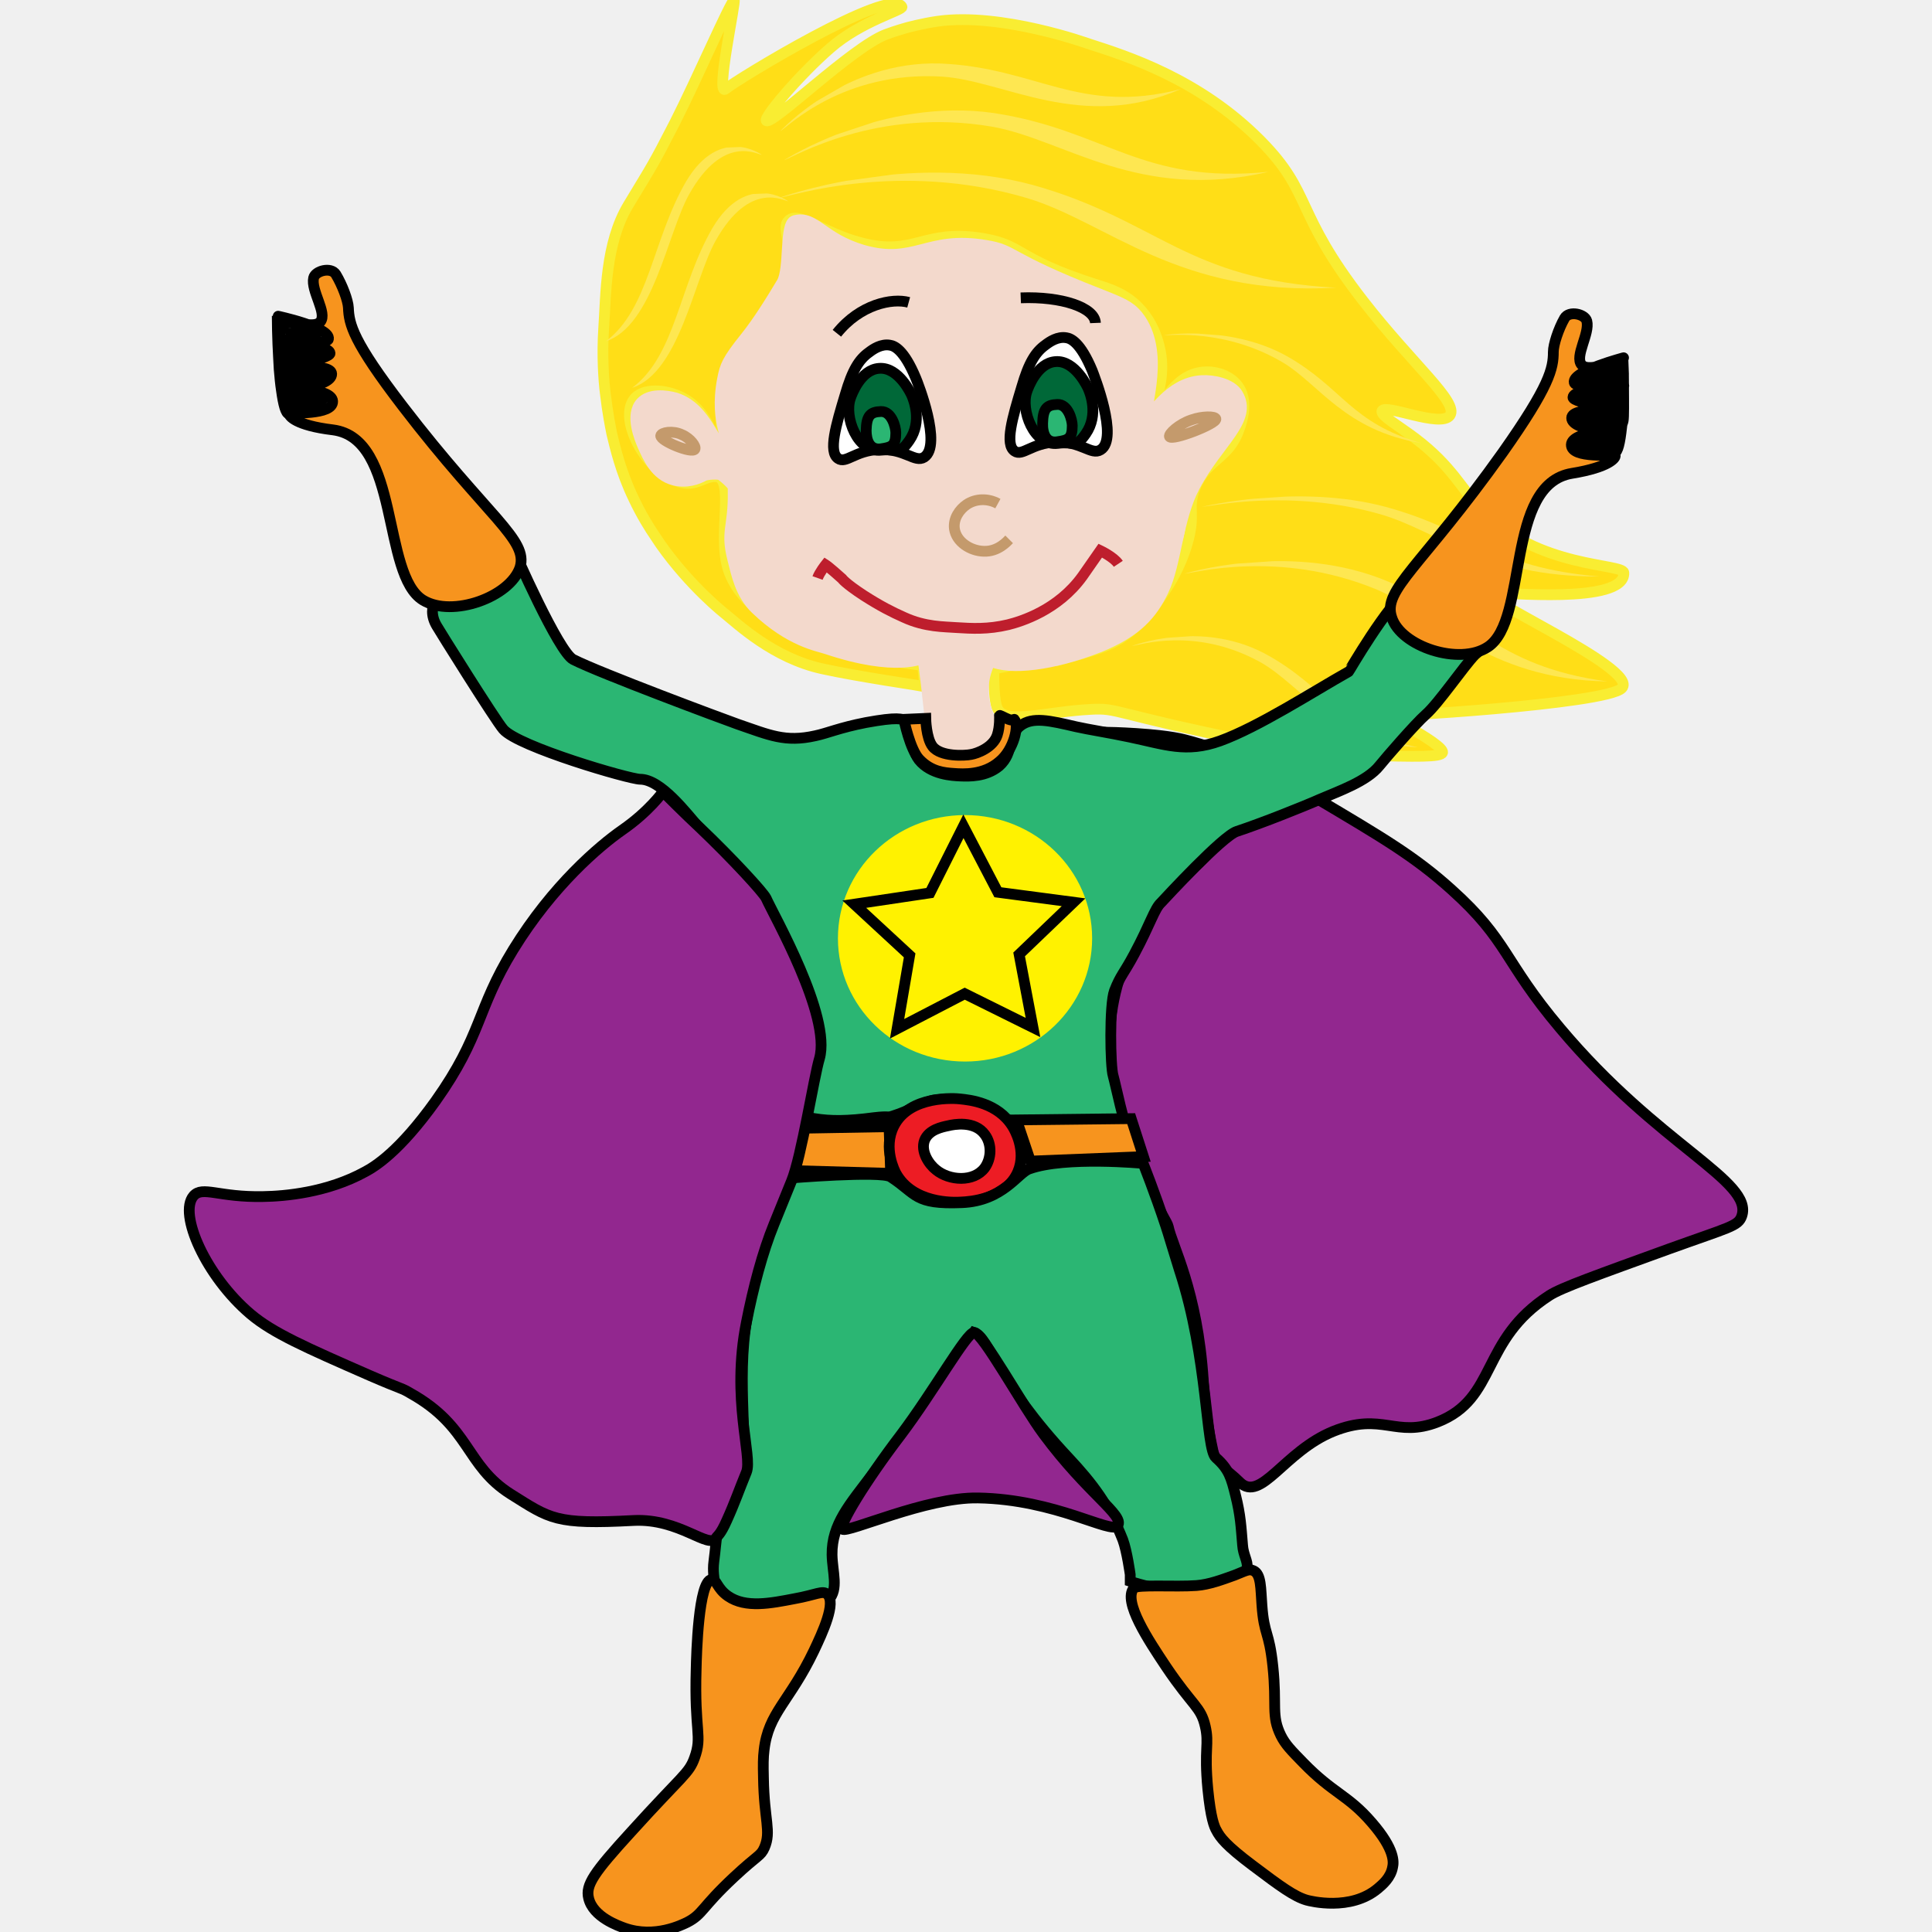
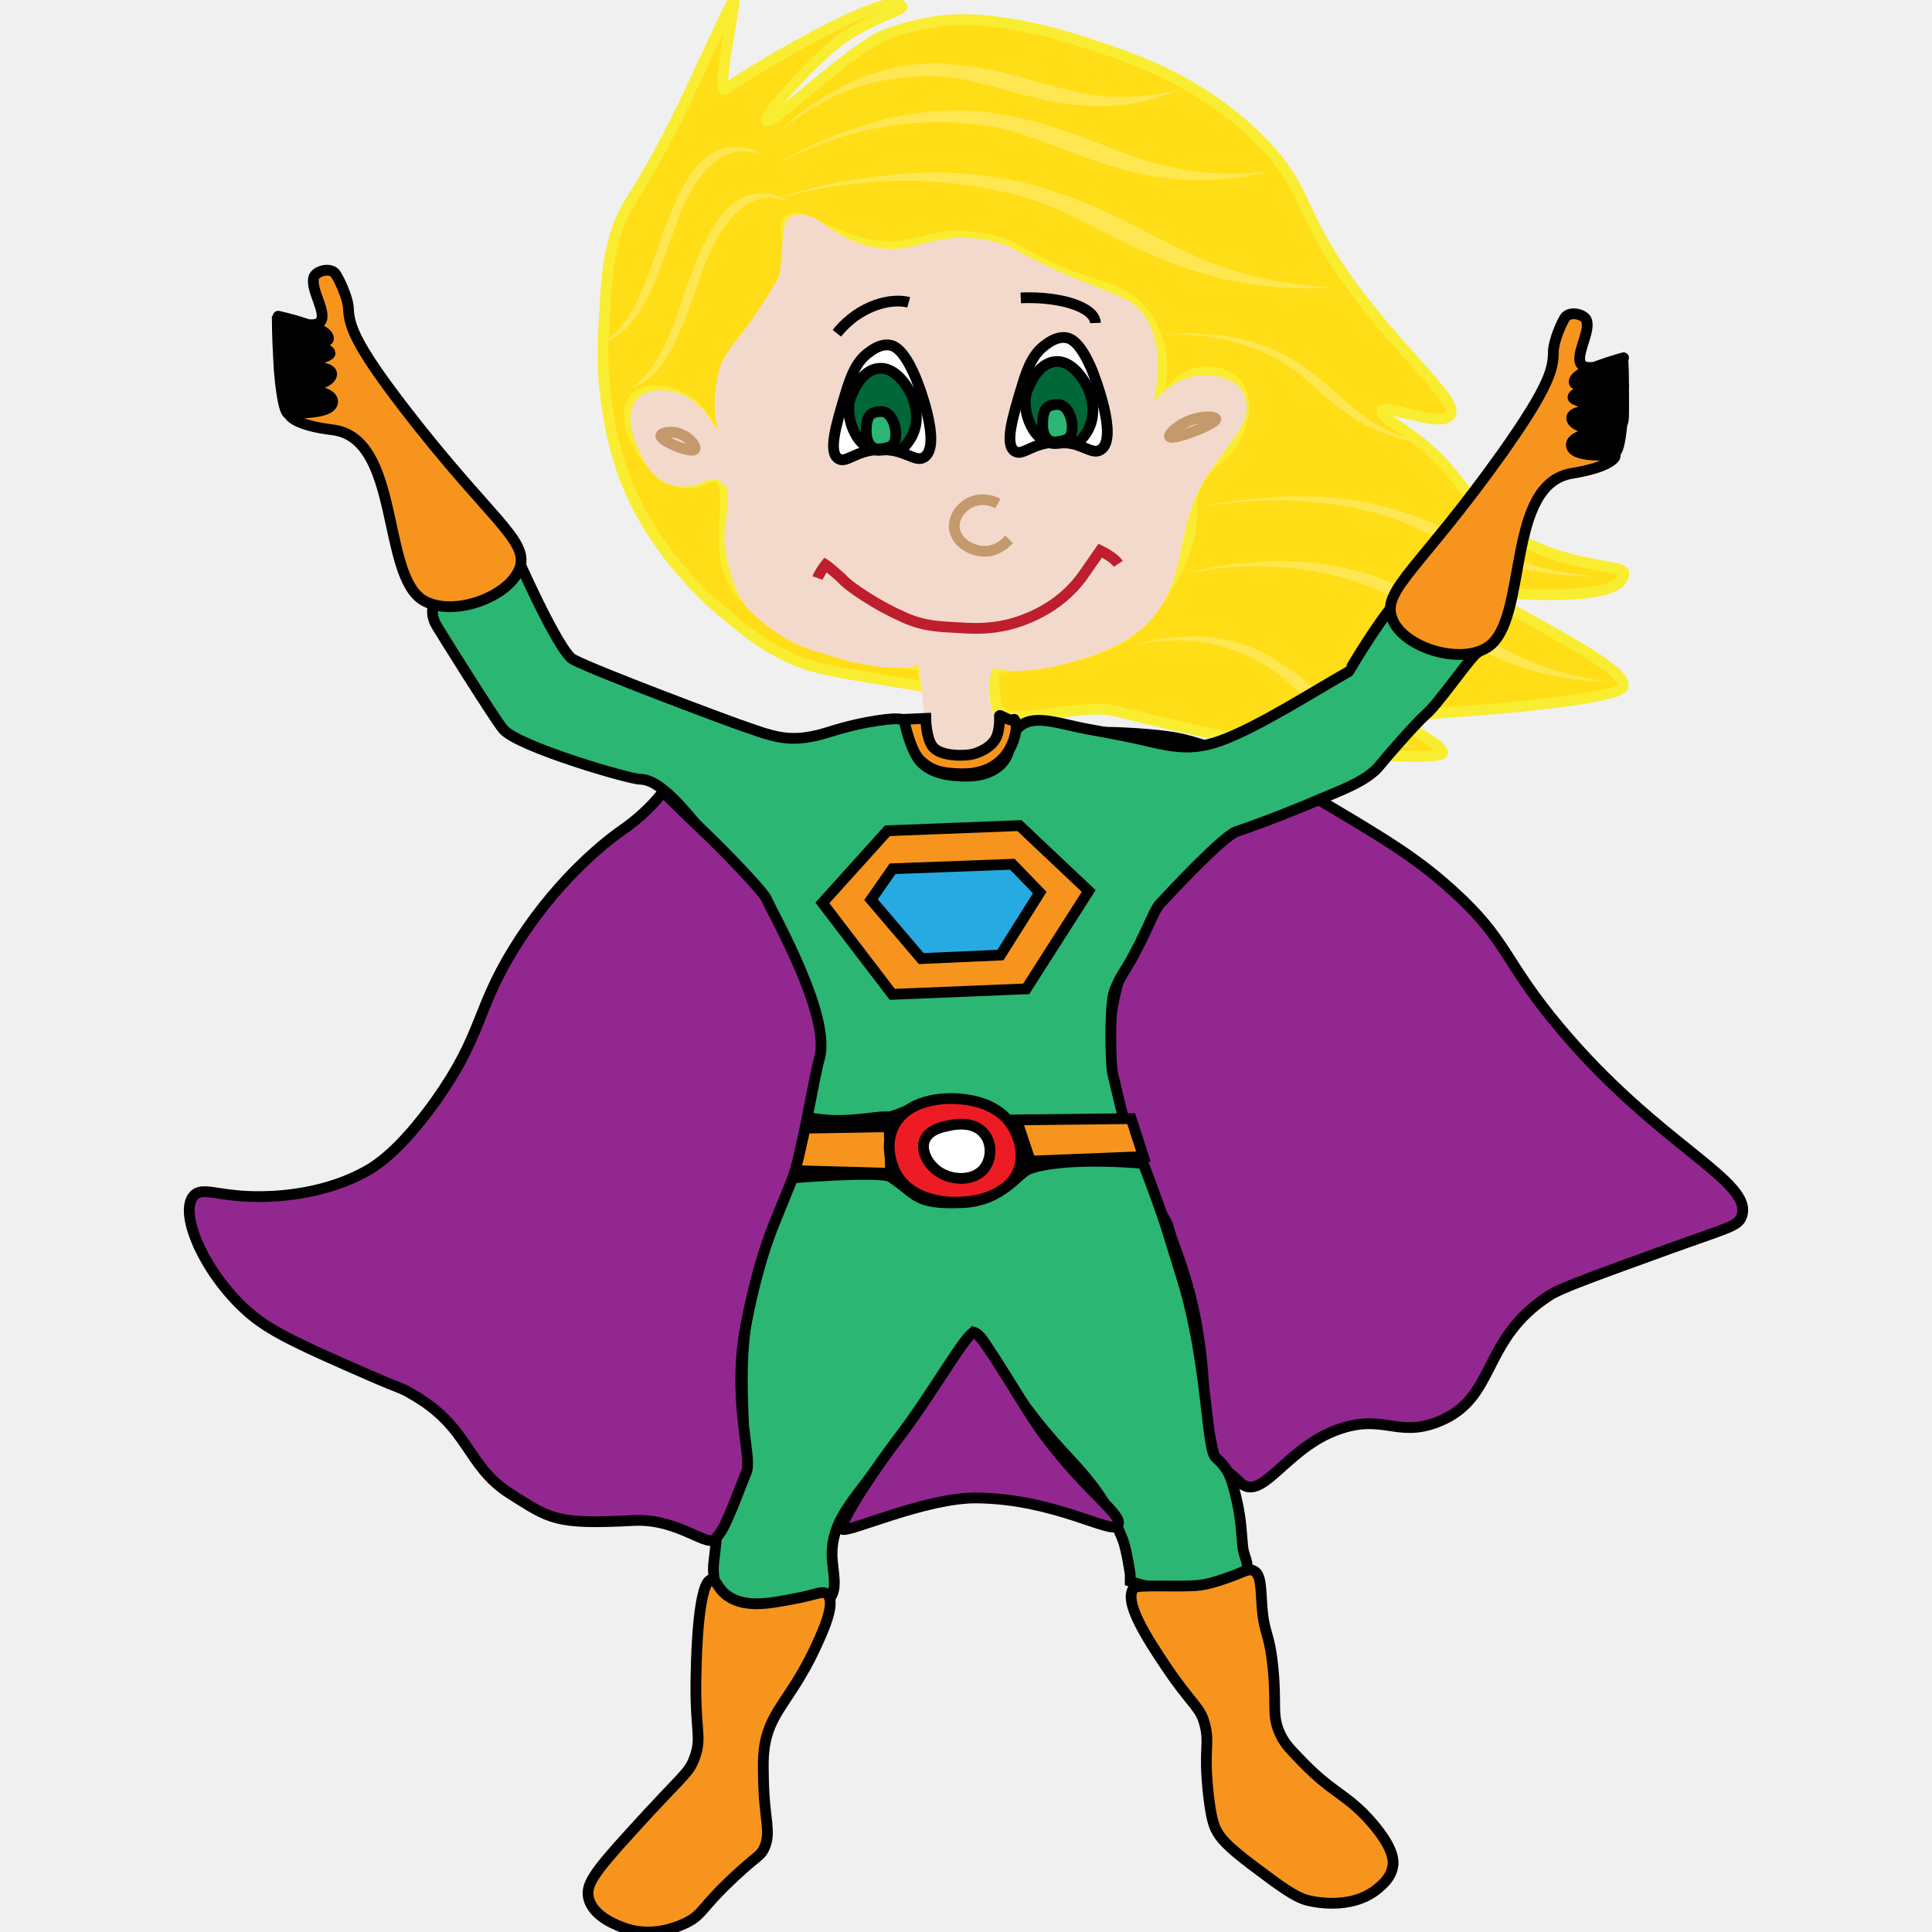
<svg xmlns="http://www.w3.org/2000/svg" xmlns:xlink="http://www.w3.org/1999/xlink" version="1.1" id="Layer_1" x="0px" y="0px" viewBox="0 0 600 600" enable-background="new 0 0 600 600" xml:space="preserve">
  <symbol id="Blond_Hair_4" viewBox="-11.3 -7.7 22.6 15.3">
    <g>
      <path fill="#FEE751" d="M-11.3,6.9c0,0,5.6,2.6,10.6-1.9c5-4.6,5.8-10.2,12-12.7C4.7-6.6,2.2,0.8-1,3.9    C-6.1,8.8-10.8,6.9-11.3,6.9z" />
    </g>
  </symbol>
  <g>
    <path fill="#92278F" stroke="#000000" stroke-width="3.343" stroke-miterlimit="10" d="M385,460.3c6.6,6.5,13.8-9.6,29.1-15.8   c15.3-6.1,19.3,2.2,32.4-2.9c18.6-7.3,13.1-25.4,34.7-39.3c3.7-2.4,15-6.4,37.3-14.5c18.6-6.7,21.3-7,22.4-10.1   c3.8-10.9-25.8-21.9-56.4-58.4c-17.7-21-16-27.1-33.7-43c-11.4-10.3-21.5-16.2-41.7-28.2c-16.1-9.5-27.7-14.9-41.3-18.4   c-7.9-2-23.9-2.3-23.9-2.3s7.6,6.7,23.4,17.5c22.9,15.6,6.6,18.6-6.8,35.2c-36.8,45.9,1.5,96.6,2.3,100.8c1.2,6,9.1,19.8,10.9,47.9   c0.4,6.7,1.2,13.7,3,21.8C377.7,455.1,381.1,456.4,385,460.3z" />
    <path fill="#FFDE17" stroke="#F9ED32" stroke-width="3.343" stroke-miterlimit="10" d="M504.3,177.9c-0.1-3-26.7-1.3-44-19.3   c-6.5-6.8-9.2-13.7-20.8-22.5c-5.3-4-10.9-7.1-10.3-8.5c1-2.3,18.3,5.4,21.1,1.4c2.8-4.1-11.7-15.9-26.9-35.5   c-21.7-27.9-15.6-33.3-31.9-49.8c-19-19.2-41.6-26.3-53.4-30.1c0,0-27.1-9.8-46.9-7c-4.9,0.7-9.6,2-9.6,2s-3.3,0.9-6.5,2.1   c-10.5,4-35.2,28.2-37.1,26.8c-1.1-0.8,10.2-14.2,19.9-22.6c9.6-8.4,22.8-11.8,22.2-12.8c-3.5-6.5-51.6,22.8-54.7,25.5   c-3.4,3,3.4-28.1,2.6-27.6c-1.3,0.8-11.3,24-18.5,38.2c-6.9,13.4-6.5,12.4-14.4,25.5c-7.2,12-6.9,28-7.6,38   c-0.6,8.8,0,16.7,0.5,20.6c0.7,6,1.6,10.4,2,12.4c1,4.1,2.7,11.7,6.8,20.2c2.4,5.1,5.1,9.4,6.7,11.7c0,0,0.8,1.2,1.6,2.4   c9.3,13.2,19.9,21.5,19.9,21.5c4.1,3.3,15.2,13.9,30.4,17.2c10.3,2.3,31.3,5.4,31.8,5.5c0,0-1.2-12-0.7-6.6c0,0.1-52.5-5-60.4-29.9   c-3.4-10.8,2.5-29.1-4.2-28.7c-4,0.2-6.1,3.7-12.3,1.2c-10-4.1-17.8-19.9-12.3-25.7c3.3-3.3,10.7-2.4,15.5,0.5   c7.5,4.4,8.6,13.3,10.5,12.9c2.5-0.5-2.6-14.6,4.4-26.8c2.8-4.8,4.9-4.9,10.5-13.7c3.4-5.4,5.2-8.2,6.2-12.4   c1.9-8.8-1.9-13.3,0.5-15.5c3.1-3,10.7,3.8,22.5,6.9c16.7,4.4,19.3-4.4,37.6-1.4c13,2.1,10.2,6.3,34.9,14.2   c4.4,1.4,9.3,2.8,13.6,7.2c6.8,6.9,7.3,16.4,7.3,17.5c0.4,8.7-3.8,15.1-2.7,15.6c1.3,0.7,5.2-10.8,13.9-12.7c4.2-1,9.6,0.3,12.4,4   c3.4,4.5,1.4,10.9,0.5,13.3c-3.2,9.6-9.9,9.1-13.7,18.3c-2.7,6.7,0.4,7.9-2.6,17.8c-2.1,7-5.3,12-7.1,14.7   c-2.7,4.1-6.3,9.5-12.7,13.8c-4.7,3.3-10.1,4.6-20.7,7.5c0,0-4.9-0.6-19.6,2.6c0.4-3.7-0.4,9.3,1.4,12.5c2.6,4.8,15.2,0.7,28.8,0   c8.8-0.5,6.2,1.2,50.4,10.2c0,0,17.9,3.7,34.9,4.1h0.1c15.6,0.4,23.5,0.6,23.9-0.9c0.7-2.5-22.1-14.6-20.5-11.4   c0.4,0.7,71.5-3.6,76.2-8.6c5.7-6.1-47.9-29.3-40-29.5C466.2,183.8,504.7,187.9,504.3,177.9z" />
    <use xlink:href="#Blond_Hair_4" width="22.6" height="15.3" x="-11.3" y="-7.7" transform="matrix(5.6832 -0.3853 -0.1959 -2.8881 433.4681 193.7445)" overflow="visible" />
    <use xlink:href="#Blond_Hair_4" width="22.6" height="15.3" x="-11.3" y="-7.7" transform="matrix(3.8168 -0.2588 -0.1732 -2.5551 395.8615 215.3232)" overflow="visible" enable-background="new    " />
    <path fill="#2BB673" stroke="#000000" stroke-width="3.343" stroke-miterlimit="10" d="M316.9,225.4c3.8-2.9,9.1-1.6,17.3,0.3   c4,0.9,10,1.8,16.6,3.2c11,2.3,17.5,5,28.1,1.2c11.9-4.3,28.9-15.3,39.9-21.5c0.2-0.1,11.7-20.4,19.4-26.5   c3.2-2.5,5.2,7.3,9.3,10.2c3.2,2.3,13.1,6.3,14.5,7.9c0,0-1.6,1-4,3.2c-3.4,3.5-11.3,15.1-15.2,18.5c-3.3,2.9-12.3,13.3-14.4,15.9   c-3.9,4.9-12.7,7.9-18.7,10.5c-4.7,2.1-18,7.4-25.6,9.9c-4.4,1.4-22.1,20.6-23.5,22.1c-2.1,1.9-3.3,6.6-8.4,16.1   c-3.2,6-4.2,6.4-6.1,11.3c-1.6,4.3-1.3,23.6-0.4,26.4c0,0,0.3,1,2.2,9.2l1.4,5.5c-0.9,2-7.3-0.5-17.3-0.3   c-10.1,0.2-11.4,2.1-16.2,0.9c-5.5-1.4-5.8-3.8-12.2-6.3c-5.3-2-12.2-1.8-13.9-1.4c-5.4,1.4-6.2,2.9-12.5,4.9   c-1.8,0.6-0.8-0.1-5.8,0.5c-8.3,1.1-13.4,1.1-18.4,0.3c-4.5-0.7-5.1-1.4-5.4-1.7c-2.3-3,0.6-7.6,3-17.2c0.8-3,2.9-10.1,0.8-18.9   c-0.9-3.4-3.5-6.7-7.8-14.9c-5.1-9.8-4.4-10.1-6.1-15.2c-0.8-2.7-1.1-2.6-9-10.8c-7.8-8-7.2-6.9-11.5-11.8   c-3.7-4.2-11.7-14.9-18.2-14.9c-3.3,0-37.9-10.1-42.5-15.5c-2.5-2.9-20-30.9-20.6-32c-4-6.6,1.7-11.3,3.3-12.4   c5.8-4.6,7.1-3.9,11.3-8.1c4.6-4.7,6.5-10.7,8.5-5.1c1,2.6,14.7,33.6,19.2,35.9c8.2,4.2,46.6,18.5,51.1,20.1   c9.9,3.4,14.7,5.7,24.1,3.6c3.8-0.8,7.5-2.5,15.7-4.1c9.8-1.8,11.5-1.2,12.4-0.4c3.4,2.7,0.6,7.3,4.1,12c3.7,4.6,10.4,4.9,12.9,5   c2.6,0.1,7.9,0.3,12-3.1C315.1,233.6,312.7,228.6,316.9,225.4z" />
    <path fill="#F3D9CC" stroke="#F3D9CC" stroke-width="3.343" stroke-miterlimit="10" d="M289.5,229.9c0,0-1.5-16.1-2.9-25.5   c0,0-8.1,4.4-29.9-2.9c-2.6-0.9-11.4-2.2-22-12.4c-4.8-4.6-6-11-7.1-15.3c-2.3-8.9,0.2-9.8,0.1-20.9c0,0,2.2-0.7-3.7-5.3   c-0.8-0.6-4.4-0.3-5.3,0.1c-1.9,1.1-5.5,2.4-9.4,1.4c-5.8-1.5-8.1-7.2-9.6-10.5c-1.1-2.5-4.1-9.8-0.6-13.6   c2.6-2.8,7.6-2.3,10.8-1.4c9.9,3.2,12,15.5,15.1,14.9c2.6-0.6-3.4-6.4-0.6-20.8c0.8-4.1,1.4-5.8,7-12.8c4.1-5.1,8.1-11.6,11.4-17.1   c2.6-4.3,0.7-18.4,4-19.3c6.4-1.6,8.4,5.4,21.2,9.2c16.2,4.6,19.8-4.6,38.1-1.5c9.4,1.5,5.9,3.6,35.1,15c7.1,2.8,9.6,3.8,12.1,6.8   c8.9,11.1,1.9,28.8,3.2,30.5c1,1.3,6.2-9.7,16.7-10.3c3.6-0.2,9.1,0.9,11.1,4.1c5,8.1-6.1,15.1-13.3,28.8   c-5.5,10.4-5.6,23.9-9.8,32.5c-3.4,7-8,12.6-19.9,17.4c-14.3,5.6-27.7,7.2-33.7,4.3l0,0c-4.9,9.2-0.2,18-0.2,18   c0.1,1.1,0.2,2.8,0.3,5c-1.3,1.1-3.6,2.6-6.7,3.7c-0.9,0.3-1.9,0.5-3.2,0.6C293.2,232.6,289.5,229.9,289.5,229.9z" />
+     <polygon fill="#F7941E" stroke="#000000" stroke-width="3.343" stroke-miterlimit="10" points="316.6,256.4 338.1,276.7    318.7,307.1 277.1,308.8 255.4,280.4 275.6,258  " />
+     <polygon fill="#27AAE1" stroke="#000000" stroke-width="3.343" stroke-miterlimit="10" points="322.9,277.2 310.7,296.6    286.1,297.7 270.5,279.4 277.2,269.8 314.4,268.4  " />
    <path fill="#F7941E" stroke="#000000" stroke-width="3.343" stroke-miterlimit="10" d="M351.3,347.4c1.3,4,2.5,7.8,3.8,11.8   l-35.1,1.4l-4.3-12.8L351.3,347.4z" />
    <polygon fill="#F7941E" stroke="#000000" stroke-width="3.343" stroke-miterlimit="10" points="276.1,349.9 276.6,364.4    244.7,363.5 247.9,350.4  " />
    <path fill="#ED1C24" stroke="#000000" stroke-width="3.343" stroke-miterlimit="10" d="M314.5,349.9c0.5,0.8,4.4,7.4,1.6,14   c-3.7,8.6-15.2,9.3-17.5,9.4c-2.6,0.2-15.2,0.5-20.4-9c-0.2-0.4-4.1-7.7-0.6-14.6c4.9-9.7,19.2-8.6,20.7-8.4   C301,341.6,309.9,342.4,314.5,349.9z" />
    <path fill="#FFFFFF" stroke="#000000" stroke-width="3.343" stroke-miterlimit="10" d="M305.9,352.4c2.2,3,2,7.4-0.1,10.3   c-3.4,4.5-11,4-15.1,0.6c-2.3-1.8-4.8-5.7-3.6-9.1c1.3-3.4,5.5-4.2,7.4-4.6C296.1,349.2,302.7,347.9,305.9,352.4z" />
    <path fill="#2BB673" stroke="#000000" stroke-width="3.343" stroke-miterlimit="10" d="M355,361.3c0,0,3.6,9,7,19.3   c0.6,1.7,2.9,9.5,4.3,13.9c9,27.5,8.1,55.5,11.3,58.2c4.1,3.6,4.8,6.4,6.1,11.6c1.6,6.4,1.7,9.8,2.2,15.6c0.2,3,1.7,5,1.4,6.9   c-0.5,2.8-4.9,4.2-7.9,5.2c-1.7,0.6-9,1.9-14.7,1.8c-6.2-0.1-13.7-2.7-13.7-2.7L351,489c0,0-1-7.3-2.3-10.8   c-4.2-10.7-9.6-17.7-16.8-25.4c-22.7-24.2-24.6-37.4-29.4-39c0,0-8.4,13.7-31.6,44.1c-7,9.3-12.6,15.4-12.5,24.9   c0.1,5.5,2.1,10.7-1.1,14.1c-0.7,0.8-2,1.8-10.2,2.6c-14.8,1.4-19.3-1.1-20.6-1.9c-1.5-0.9-4.3-2.6-4.5-5.2   c-0.2-2.4-0.7-4.4-0.3-7.5c1-7.5,0.4-9.5,4-16.2c1.6-3,2.7-7,4.1-10.5c3.2-7.6-1.4-28.7,2.2-48.9c2-11.2-0.4-20.1,3.1-23.7   c6-6.4,9.7-19.7,9.7-19.7s28.8-2.4,31.8-0.4c8.2,5.3,7.2,8.6,22.1,8c12.8-0.5,17.5-9.4,21-10.5C330.9,359,355,361.3,355,361.3z" />
    <path fill="#F7941E" stroke="#000000" stroke-width="3.343" stroke-miterlimit="10" d="M391.9,498.5c-0.4-5.2-0.2-9.6-2.6-10.7   c-1.4-0.7-2.6,0.1-5.9,1.4c-3.9,1.4-7.9,2.9-11.8,3.2c-6.5,0.5-18.5-0.4-19.5,0.8c-3.4,4.2,4.5,16.1,10.1,24.5   c8.3,12.3,10.7,12.3,12.1,18.4c1.3,5.6-0.4,6.9,0.8,19.5c0.9,9.1,2,11.7,2.7,12.9c1.1,2.1,2.9,4.6,11.3,10.9   c8.6,6.5,12.9,9.6,16.7,10.7c1.1,0.3,13.6,3.5,22.1-3.6c1.4-1.2,4-3.3,4.6-6.7c0.3-1.4,0.8-5.4-6.5-13.8c-7.4-8.6-12-9-21.3-18.6   c-3.7-3.8-5.5-5.6-6.9-8.4c-3.1-6.3-1.2-9.2-2.5-21.5C394.1,506.2,392.6,508.1,391.9,498.5z" />
    <path fill="#F7941E" stroke="#000000" stroke-width="3.343" stroke-miterlimit="10" d="M252.8,512.6c2.6-5.5,7-14.9,4.1-17.5   c-1.4-1.3-3.5,0.2-10.2,1.4c-7.3,1.4-15.1,3-20.6-0.8c-3.5-2.4-3.6-5.4-5.1-5.2c-4.1,0.5-4.7,23.2-4.8,27.8   c-0.6,19.6,2,20.7-0.5,27.6c-1.8,5-3.6,5.2-19.7,23c-11.6,12.7-14.2,16.5-13.2,20.6c1.4,5.9,9.3,8.6,11.2,9.3   c9.4,3.3,17.9-1.1,19.4-1.8c5-2.6,4.2-4.4,14.6-14.1c7.5-7,8.2-6.4,9.4-9.1c2.2-5.1-0.1-8.5-0.3-21.6c-0.1-4.2-0.1-6.3,0.2-8.7   C238.6,531.9,245.2,528.5,252.8,512.6z" />
    <path fill="#92278F" stroke="#000000" stroke-width="3.343" stroke-miterlimit="10" d="M205.9,245.9c0,0-4.3,6.1-12.7,11.9   c-7,4.9-21.5,17.1-33.8,37.1c-11.6,18.9-9.5,26.4-24.1,47c-11.3,15.8-18.9,20.4-21.9,22c-11.8,6.5-25.1,7.6-31.6,7.7   c-13.9,0.3-18.9-3.4-21.7-0.2c-4.8,5.6,3.9,25,17.7,36.7c7,5.9,17,10.3,37.1,19.1c10.6,4.6,9.6,3.7,12.6,5.5   c18.6,10.4,17,22.4,31.1,31.3c12.3,7.7,13.8,9.5,38.2,8.2c14.3-0.7,23.3,9.1,25.6,5.4c0.5-0.8,1.3-0.9,3.3-5.4   c2.5-5.5,3.8-9.4,6.1-15c2-4.9-4.8-22.6,0-46.5c2.1-10.7,5-21.8,8.6-30.6c5.4-13.3,1.4-3.4,5.4-13.3c3.1-7.5,7-32.5,8.7-38.1   c3.7-13.2-14.2-44.4-16.6-49.8c-0.9-1.8-10.3-12.1-20.7-22C213,253,207.2,247.2,205.9,245.9z" />
    <path fill="#92278F" stroke="#000000" stroke-width="3.343" stroke-miterlimit="10" d="M261.6,474.9c1.4,1.4,26-10,42.1-9.7   c24.2,0.4,41.4,11.4,43.4,8.6c2.2-3.2-9.3-9.9-23-28.4c-6.4-8.6-19-31.6-21.6-31.6c-2.3,0-12.4,18.1-22.8,31.9   C269,459.7,260.4,473.8,261.6,474.9z" />
    <path fill="none" stroke="#C49A6C" stroke-width="3.343" stroke-miterlimit="10" d="M215.8,139.5c0.5-0.8-1.4-3.4-4-4.5   c-2.9-1.4-6.4-0.7-6.6,0.3C205,136.9,214.9,141,215.8,139.5z" />
    <path fill="none" stroke="#C49A6C" stroke-width="3.343" stroke-miterlimit="10" d="M363.2,135.6c-0.4-0.8,2.9-3.9,6.8-5.2   c3.3-1.2,7.4-1.2,7.6-0.3C377.9,131.6,364,137,363.2,135.6z" />
    <g>
      <path fill="#FFFFFF" stroke="#000000" stroke-width="3.343" stroke-miterlimit="10" d="M341.8,139.7c-2.9,1.8-5.9-2.7-14-2.4    c-7.4,0.3-10.3,4.5-12.7,2.8c-3.1-2.1-0.7-10.3,2.2-19.9c2.2-7.6,4.3-10.9,7.4-13.1c1.3-1,3.8-2.7,6.5-2.2c1.3,0.2,4.3,1.3,8,10.2    C339.8,116.7,347.5,136.2,341.8,139.7z" />
      <path fill="#006838" stroke="#000000" stroke-width="3.343" stroke-miterlimit="10" d="M337.2,134.7c4.1-5.9,1.3-12.7,0.8-13.9    c-0.2-0.5-4.1-9-10.2-8.5c-5.7,0.4-8.5,8.1-8.9,9.3c-2,5.7,2.1,17,9.6,16.1C333.6,137,334,139.3,337.2,134.7z" />
      <path fill="#2BB673" stroke="#000000" stroke-width="3.343" stroke-miterlimit="10" d="M328.3,137.2c3.5-0.5,4.7-1,4.7-5    c0-1.8-1.3-6.7-4.6-6.6c-3.4,0.1-4.5,1.4-4.6,5.9C323.7,134.7,324.9,137.7,328.3,137.2z" />
    </g>
    <path fill="none" stroke="#000000" stroke-width="3.343" stroke-miterlimit="10" d="M282.2,93.9c-5.1-1.4-15.1,0.6-22.3,9.6" />
    <path fill="none" stroke="#000000" stroke-width="3.343" stroke-miterlimit="10" d="M340.2,100.3c-0.2-4.8-10.5-8.3-23.2-7.8" />
    <line fill="none" stroke="#000000" stroke-width="3.343" stroke-miterlimit="10" x1="270.2" y1="101.9" x2="270.2" y2="101.9" />
    <g>
      <path fill="none" stroke="#C49A6C" stroke-width="3.343" stroke-miterlimit="10" d="M313.4,167.5c-0.5,0.5-3.4,3.9-7.9,3.7    c-4-0.1-8.5-2.8-9.1-7c-0.4-3.2,1.6-6,3.8-7.5c2.8-1.9,6.6-2,9.7-0.3" />
    </g>
    <path fill="none" stroke="#BE1E2D" stroke-width="3.343" stroke-miterlimit="10" d="M347.3,175.1c-1.4-2.1-5.6-4.1-5.6-4.1   s-3.3,4.7-5.5,7.9c-7.6,10.6-19.1,14.1-23.1,15.1c-6.3,1.5-11.3,1.2-16.1,0.9c-3.7-0.3-9.6-0.1-16.3-3.2c-3.6-1.6-7.2-3.4-12.5-6.8   c-5.8-3.8-6.7-5.2-6.7-5.2c-4-3.6-5.1-4.3-5.1-4.3s-1.9,2.4-2.5,4.1" />
    <g>
      <path fill="#FFFFFF" stroke="#000000" stroke-width="3.343" stroke-miterlimit="10" d="M287,142c-2.9,1.8-5.9-2.7-14-2.4    c-7.4,0.3-10.3,4.5-12.7,2.8c-3.1-2.1-0.7-10.3,2.2-19.9c2.2-7.6,4.3-10.9,7.4-13.1c1.3-1,3.8-2.7,6.5-2.2c1.3,0.2,4.3,1.3,8,10.2    C285,118.8,292.7,138.3,287,142z" />
      <path fill="#006838" stroke="#000000" stroke-width="3.343" stroke-miterlimit="10" d="M282.4,136.8c4.1-5.9,1.3-12.7,0.8-13.9    c-0.2-0.5-4.1-9-10.2-8.5c-5.7,0.4-8.5,8.1-8.9,9.3c-2,5.7,2.1,17,9.6,16.1C278.9,139.3,279.2,141.4,282.4,136.8z" />
      <path fill="#2BB673" stroke="#000000" stroke-width="3.343" stroke-miterlimit="10" d="M273.5,139.4c3.5-0.5,4.7-1,4.7-5    c0-1.8-1.3-6.7-4.6-6.6c-3.4,0.1-4.5,1.4-4.6,5.9C269,136.8,270.1,139.8,273.5,139.4z" />
    </g>
    <use xlink:href="#Blond_Hair_4" width="22.6" height="15.3" x="-11.3" y="-7.7" transform="matrix(-2.242 8.882406e-02 -0.1517 -3.8302 220.5076 89.9347)" overflow="visible" enable-background="new    " />
    <use xlink:href="#Blond_Hair_4" width="22.6" height="15.3" x="-11.3" y="-7.7" transform="matrix(-2.242 8.882406e-02 -0.1517 -3.8302 212.2912 75.514)" overflow="visible" enable-background="new    " />
    <use xlink:href="#Blond_Hair_4" width="22.6" height="15.3" x="-11.3" y="-7.7" transform="matrix(7.3559 -1.0011 -0.4706 -3.4582 328.2337 74.0287)" overflow="visible" enable-background="new    " />
    <use xlink:href="#Blond_Hair_4" width="22.6" height="15.3" x="-11.3" y="-7.7" transform="matrix(5.9543 -1.9764 -1.0966 -3.3039 318.3061 50.2457)" overflow="visible" enable-background="new    " />
    <use xlink:href="#Blond_Hair_4" width="22.6" height="15.3" x="-11.3" y="-7.7" transform="matrix(4.379 -2.5286 -1.7416 -3.0162 303.77 33.0322)" overflow="visible" enable-background="new    " />
    <use xlink:href="#Blond_Hair_4" width="22.6" height="15.3" x="-11.3" y="-7.7" transform="matrix(3.6402 0.2811 0.1439 -1.863 401.4887 120.1202)" overflow="visible" enable-background="new    " />
    <use xlink:href="#Blond_Hair_4" width="22.6" height="15.3" x="-11.3" y="-7.7" transform="matrix(5.3706 -0.3641 -0.1386 -2.0442 434.92 167.4129)" overflow="visible" enable-background="new    " />
    <g>
      <path fill="#F7941E" stroke="#000000" stroke-width="3.343" stroke-miterlimit="10" d="M131.4,186.4c-13-7.9-7-50.2-28-52.9    c-11.7-1.4-13.7-4.4-13.6-5c0.1-0.5,13.7,0.6,13.5-3.9c-0.2-4.1-14.7-4.3-14.7-3.8c-0.1,0.6,14.5-0.6,14.4-4.7    c-0.1-3.6-15.8-1.6-15.8-1.7c0-0.1,15.4-3,15.3-4.7c-0.2-2.9-15.9-2.6-15.9-2.8s15.1,0.3,15.4-1.6c0.7-3.7-16.2-7.2-15.6-7.1    c0.3,0,10.8,4.6,13.1,1.7c2.2-2.7-3-9.6-2.1-13.6c0.5-2.2,5.4-3.5,6.9-1.1c2,3.3,3.8,8.1,3.9,10.4c0.2,5.1,1.4,10.4,16.9,30.6    c26.7,34.8,39,41.3,36.4,50C158.4,185.4,140.5,191.9,131.4,186.4z" />
      <path fill="none" stroke="#000000" stroke-width="3.343" stroke-miterlimit="10" d="M86.1,98.1c0,3.1,0.1,6.1,0.2,8.9    c0.1,2.8,0.3,5.4,0.4,7.7c0.2,2.4,0.4,4.6,0.7,6.5c0.6,4.5,1.4,7.3,2.3,7.3" />
      <g>
        <g>
          <path d="M87,100.8c0,1.2-0.4,3.4,0.4,4.3c0.7,0.9,1.4,0.5,2.2,0.4c1.5-0.1,3,0.8,4.6,0.7c1.7,0,3.4-0.4,4.9-1      c0.8-0.3,0.8-1.3,0-1.5c-1.9-0.7-3.7-1.5-5.6-2.2c-1.4-0.6-3.2-1.5-4.6-1.4c-0.4,0-0.7,0.2-0.8,0.6c-0.4,1.3-0.6,2.9,0.9,3.3      c0.6,0.2,1.3,0,1.9,0.2c0.6,0.2,1.2,0.5,1.7,0.7c1.1,0.4,2,0.7,3.1,0.5c0.9-0.1,1.1-1.3,0.2-1.5c-2-0.8-4.1-1.7-6.4-2.1      c-1-0.2-1.4,1.4-0.4,1.5c2.2,0.3,4.2,1.3,6.4,2.1c0.1-0.5,0.1-1.1,0.2-1.5c-1.6,0.2-2.9-0.7-4.4-1.2c-0.3-0.1-1.1-0.4-1.4-0.3      c-0.7-0.2-0.8,0-0.4,0.4c0-0.6,0.1-1.1,0.2-1.6c-0.3,0.2-0.5,0.4-0.8,0.6c1.5-0.2,3.9,1.2,5.2,1.7c1.5,0.7,3,1.3,4.5,1.8      c0-0.5,0-1.1,0-1.5c-2.7,0.9-5,1.1-7.7,0.3c-0.7-0.2-1.3-0.2-1.9-0.2c-0.9-0.1-0.3,0.4-0.4-0.4c-0.1-0.9-0.1-1.7,0-2.6      C88.7,99.7,87,99.7,87,100.8L87,100.8z" />
        </g>
      </g>
      <g>
        <g>
          <path d="M87.1,109c0.1,1.4,0.2,2.8,0.3,4.1c0.1,0.8,1.1,1.2,1.4,0.4c0.7-1.4,3.8-1.4,5-1.6c1.6-0.4,3.2-0.9,4.7-1.3      c0.6-0.2,0.8-0.9,0.4-1.4c-1.4-1.6-3.7-1.4-5.6-1.3c-1.3,0-4.9-0.8-5.4,1c-0.3,1.1,0.4,2.4,1.4,2.4c1.3,0.1,2.6-0.3,3.9-0.3      c1.4,0.1,2.6,0,4-0.3c1-0.3,0.6-1.8-0.4-1.5c-1.5,0.4-3,0.2-4.5,0.2c-0.5,0-1,0-1.4,0.1c-0.2,0-1.7,0.1-1.3,0.2      c2.3,0.5,6.6-1.4,8.4,0.8c0.1-0.5,0.2-0.9,0.4-1.4c-2.4,0.7-4.7,1.4-7.2,1.7c-1.5,0.2-2.8,0.5-3.6,1.9c0.5,0.1,1,0.3,1.4,0.4      c-0.1-1.4-0.2-2.8-0.3-4.1C88.7,108,87.1,107.9,87.1,109L87.1,109z" />
        </g>
      </g>
      <g>
        <g>
          <path d="M92,110.2c0.7,0,2-0.3,2.7,0c0.4,0.2,0.7,0.6,1.1,0.7c0.6,0.2,1.4,0.1,1.9,0.1c0.8,0,1.7,0.1,2.5-0.2      c0.4-0.1,0.6-0.4,0.6-0.8v-0.1c0-0.3-0.2-0.6-0.4-0.7c0,0-0.1,0-0.1-0.1c-0.9-0.6-1.6,0.9-0.8,1.4c0,0,0.1,0,0.1,0.1      c-0.1-0.2-0.3-0.5-0.4-0.7v0.1c0.2-0.3,0.4-0.5,0.6-0.8c-0.7,0.2-1.6,0.2-2.3,0.1c-0.5,0.1-1,0-1.4-0.3      c-0.2-0.1-0.3-0.2-0.5-0.4c-1.1-0.4-2.3-0.2-3.5-0.2C91,108.7,91,110.2,92,110.2L92,110.2z" />
        </g>
      </g>
      <g>
        <g>
          <path d="M88.5,112.1c0.4,0,0.8,0,1.2,0c1.1,0,1.1-1.6,0-1.6c-0.4,0-0.8,0-1.2,0C87.4,110.6,87.4,112.1,88.5,112.1L88.5,112.1z" />
        </g>
      </g>
      <g>
        <g>
          <path d="M88.1,117c4.3,0,8.8,0,13.1,0c-0.1-0.5-0.1-1.1-0.2-1.5c-2.7,0.8-5.4,1.5-8.1,2.3c-0.7,0.2-1.4,0.3-1.9,0.6      c-0.3,0-0.6,0.2-0.8,0.3c-0.3,0.3-0.4,0.3-0.4-0.2c-1.4-0.9,2-0.5,2.6-0.5c1.4,0,2.6-0.1,4-0.3c0.2,0,1.9-0.2,1.9-0.2      c0-0.2-1.6-0.2-1.8-0.2c-0.9,0.1-1.6,0.4-2.4,0.7c-0.4,0.2-0.9,0.5-1.4,0.6c-0.5,0.4-1,0.3-1.4-0.2c-0.9-0.1-1.2-0.3-0.7-0.7      c0.1,0.5,0.1,1,0.2,1.4c0.2-0.1,0.4-0.2,0.6-0.3c1.1-0.1,1.1-1.6,0-1.6c-0.7,0-0.9,0-1.4,0.5c-0.5,0.4-0.6,1.4,0.2,1.4      c1.4,0.2,2.4-1.4,1.1-2.4c-1.2-1-2.3-0.1-2.5,1.2c-0.3,2.6,2.2,2.9,4.1,2.3c0.8-0.3,1.5-0.8,2.4-1c1-0.3,1.8-0.2,2.8-0.4      c0.8-0.1,1.7-0.4,2.1-1.2c1.1-2-1.7-1.9-2.9-1.8c-2.3,0.2-4.5,0.4-6.9,0.3c-0.9,0-1.7-0.3-2.2,0.6c-0.6,1,0.2,3.2,1.3,3.5      c1.4,0.4,4.2-1.1,5.4-1.4c2.2-0.7,4.4-1.3,6.7-1.9c0.9-0.3,0.7-1.5-0.2-1.5c-4.3,0-8.8,0-13.1,0C87,115.4,87,117,88.1,117      L88.1,117z" />
        </g>
      </g>
      <g>
        <g>
          <path d="M88.7,123.7c2.5-0.1,5-0.2,7.5,0.1c1.2,0.1,2.6,0.2,3.8,0.6c0.6,0.2,0.6,0.1,0.1-0.2c-0.7,0.3-1.4,0.6-2.1,0.9      c-1.1,0.4-2.1,0.7-3.3,0.8c-0.2,0-5.1,0.9-4.2-1c0.3-0.5,3.8-0.7,4.3-0.8c0.7-0.1,4.5-0.1,1.7,0.6c-0.9,0.2-1.7,0.3-2.6,0.5      c-1.3,0.2-3.5,0.5-1-0.1c0.9-0.2,1.8-0.4,2.8-0.5c0.8,0.2,1.4,0.1,1.8-0.4c-0.1,0-0.1,0-0.2,0c-1.2,0.1-2.4,0.4-3.5,0.7      c-0.6,0.2-1.2,0.3-1.7,0.5c0.1,0.7,0.5,0.8,1.1,0.3c1,0,2.1-0.5,3.1-0.6c1.1-0.1,0.6-1.6-0.4-1.5c-1.5,0.2-7,0.8-4.9,3.5      c0.2,0.2,0.6,0.3,0.8,0.2c2.2-0.8,4.4-1,6.7-1.5c0.7-0.2,1.2-0.3,1.4-1.1c0.4-2.2-3.3-1.8-4.4-1.6c-1.4,0.2-6.4,0.1-5.9,2.7      c0.6,2.6,5.7,0.9,7,0.6c1.4-0.3,4.1-1.4,2.5-3.1c-0.8-0.9-2.3-0.9-3.4-0.8c-1.7,0.2-3.5,0.5-5.2,0.6c-2.1,0.1-2.3,2.9-0.9,4.2      c1.5,1.4,6.2,0.1,7.9-0.4c1-0.3,6-1.6,4-3.6c-1-1-3.6-0.9-4.9-1c-2.6-0.3-5.3-0.3-7.9-0.2C87.7,122.2,87.7,123.7,88.7,123.7      L88.7,123.7z" />
        </g>
      </g>
    </g>
    <path fill="#F7941E" stroke="#000000" stroke-width="3.343" stroke-miterlimit="10" d="M315,223.4c-0.2-0.2,0,0.9-2.7-0.4   c-2.2-1.1-1.9-0.8-1.9-0.8s0.2,3.4-0.7,6.1c-1.3,3.9-6.3,5.7-8.1,6c-1.9,0.4-9.5,0.8-12-2.5c-2-2.6-2.1-8.7-2.1-8.7l-6.8,0.3   c0,0,1.9,9.4,4.8,12.4c3.7,3.9,7.8,4.2,10.8,4.4c2.8,0.2,9.2,0.6,14.1-3.7C314.9,232.8,316.6,225.2,315,223.4z" />
    <g>
      <path fill="#F7941E" stroke="#000000" stroke-width="3.343" stroke-miterlimit="10" d="M462.1,200.9c12.7-8.4,5.2-50.5,26.1-53.9    c11.7-1.9,13.6-4.9,13.4-5.5c-0.1-0.5-13.7,1.1-13.6-3.4c0.1-4.1,14.5-4.8,14.6-4.2c0.1,0.6-14.5-0.1-14.5-4.1    c0-3.6,15.7-2.2,15.8-2.3c0-0.1-15.5-2.4-15.4-4.1c0.1-2.9,15.8-3.2,15.8-3.4c0-0.2-15.1,0.9-15.4-1.2c-0.8-3.6,15.9-7.8,15.3-7.7    c-0.3,0-10.6,5-13,2.2c-2.3-2.6,2.6-9.7,1.6-13.6c-0.6-2.2-5.5-3.3-6.9-0.9c-1.9,3.3-3.5,8.2-3.5,10.5c0,5.1-1.1,10.5-15.7,31.2    c-25.5,35.8-37.4,42.6-34.5,51.2C435,200.8,453.3,206.8,462.1,200.9z" />
      <path fill="none" stroke="#000000" stroke-width="3.343" stroke-miterlimit="10" d="M504,111.2c0.1,3.2,0.2,3.8,0.2,6.7    s0.1,8.9,0,11.4c-0.1,2.5-0.4,1.4-0.6,3.5c-0.5,4.7-1.2,7.6-2.1,7.7" />
      <g>
        <g>
          <path d="M502.1,114c0,0.6-0.1,1.3,0.1,1.7c-0.3,0.8-0.1,1.1,0.5,0.8c0.7,0,0.8-0.1,0.1-0.2c-1.1-0.3-2.1,0-3.1,0.3      c-3.1,0.8-5.7,0.8-8.9,0c0,1.1,0,2,0,3.1c1.9-0.6,3.9-1.4,5.8-2.1c1.5-0.6,4.1-1.9,5.8-1.8c-0.5-0.4-1.1-0.8-1.5-1.2      c0.2,0.5,0.3,1.2,0.2,1.6c0.3-0.5,0.5-1,0.8-1.4c-0.2,0.1-2.3,0.3-3,0.5c-1.5,0.5-2.9,1.2-4.5,1.2c0,1.1,0,2.1,0,3.2      c0.3,0,1.3,1.4,1.8,1.6c0.7,0.4,1.4,0.5,2.2,0.2c1.9-0.7,2.3-3.8,4.1-4.3c1.9-0.6,1.2-3.7-0.9-3.1c-1.5,0.5-3.2,2.3-3.8,3.8      c-0.1,0.2-0.3,0.4-0.4,0.5c0.6,0.2,0.7,0.2,0.3-0.1c-0.4-0.3-0.7-0.7-1-1c-0.7-0.6-1.4-1-2.2-0.9c-2,0.1-2,3.1,0,3.2      c1.5,0.1,2.9-0.3,4.2-0.8s2.7-0.5,4.1-0.9c1.9-0.6,2-2.5,1.4-4.2c-0.3-0.7-0.8-1.2-1.5-1.2c-1.8-0.1-4,1-5.7,1.6      c-2.2,0.9-4.4,1.7-6.7,2.5c-1.4,0.5-1.6,2.7,0,3.1c1.8,0.4,3.8,0.8,5.7,0.8c2.3,0,4.4-1,6.7-1c3.4,0,3.1-2.6,2.9-5.6      C505.2,112,502,112,502.1,114L502.1,114z" />
        </g>
      </g>
      <g>
        <g>
          <path d="M502.1,120.8c-0.1,1.5-0.1,3-0.2,4.5c1-0.3,2-0.6,3-0.8c-1.1-1.7-2.7-2.1-4.6-2.3c-3.1-0.3-6-0.9-9-1.5      c0.2,0.9,0.5,1.8,0.7,2.7c1.2-1.3,3.4-0.9,4.9-0.9c1.1,0,4.3-0.5,4.8-0.1c-0.3-0.5-0.5-1-0.8-1.4c0,1.5,0.1,3.2-0.1,4.7      c1.1-0.1,2.1-0.3,3.2-0.4c-0.1-0.6,0-2.5-0.5-3.6c-0.2-0.5-0.9-0.8-1.4-0.8c-1.4,0-2.8-0.2-4.2-0.2c-1.6,0.1-3.3,0.3-5,0      c-2-0.4-2.9,2.7-0.9,3.1c1.6,0.3,3.3,0.3,5,0.2c1.7-0.1,3.4,0.1,5.1,0.1c-0.5-0.3-1-0.5-1.4-0.8c0,0.1,0,2,0.1,2.8      c0.4,1.9,3,1.3,3.2-0.4c0.2-1.8,0.8-5.7-1.4-6.5c-1-0.4-2.3-0.1-3.3,0c-1.4,0-3,0-4.4,0.1c-1.9,0.1-3.9,0.3-5.2,1.8      c-0.8,0.9-0.5,2.4,0.7,2.7c1.9,0.5,3.9,0.9,5.9,1.2c1.3,0.2,5.1,0.1,5.8,1.2c0.9,1.4,2.9,0.8,3-0.8s0.1-3,0.2-4.5      C505.4,118.8,502.2,118.8,502.1,120.8L502.1,120.8z" />
        </g>
      </g>
      <g>
        <g>
          <path d="M499.7,120.6c-1.2,0-2.4-0.1-3.5,0.3c-0.2,0.1-0.3,0.2-0.4,0.4c-0.5,0.3-1,0.4-1.4,0.3c-0.7,0.1-1.7,0.1-2.3,0      c0.2,0.2,0.4,0.4,0.6,0.6v-0.1c-0.1,0.3-0.3,0.6-0.4,0.9c0,0,0.1,0,0.1-0.1c0.9-0.6,0-1.9-0.8-1.4c0,0-0.1,0-0.1,0.1      c-0.3,0.2-0.4,0.5-0.4,0.9v0.1c0,0.3,0.3,0.5,0.6,0.6c1.2,0.3,3.1,0.3,4.2,0c0.5-0.1,0.8-0.6,1.2-0.7c0.8-0.3,1.9-0.1,2.8-0.1      C500.6,122.2,500.6,120.6,499.7,120.6L499.7,120.6z" />
        </g>
      </g>
      <g>
        <g>
          <path d="M503.3,122.5c-0.4,0-0.8,0-1.2,0c-1.1,0-1.1,1.6,0,1.6c0.4,0,0.8,0,1.2,0C504.4,124,504.4,122.4,503.3,122.5      L503.3,122.5z" />
        </g>
      </g>
      <g>
        <g>
          <path d="M503.9,126.4c-4.8,0.2-9.6,0.4-14.4,0.5c-1.7,0.1-2.2,2.7-0.4,3.2c2.4,0.6,4.9,1.1,7.3,1.6c2,0.5,4.1,1.3,6.3,1.3      c0.6,0,1.2-0.3,1.4-0.8c0.8-1.4,1.4-3.8-0.3-4.6c-1.1-0.6-2.8-0.1-4,0c-2,0.1-4-0.1-6-0.1c-1.5,0-4.2-0.2-4.1,2.2      c0.3,2.8,4,2.2,5.8,2.5c2.3,0.4,5.3,2.4,7.4,0.6c1.3-1,1.6-3.5,0.4-4.6c-3.3-2.9-6.4,4.6-1.4,3.8c1.4-0.3,1.4-2.2,0.4-2.9      c-0.7-0.5-1.1-0.6-1.9-0.6c-2,0-2,3.2,0,3.2c0.1,0,0.2,0.1,0.3,0.1c0.1-1,0.3-1.9,0.4-2.9c0.4,0.2,0.8,0.4,1.2,0.6      c-0.1,0.5-0.3,1.1-0.4,1.5c-0.2,0.2-4.4-1.7-5.3-1.9c-0.6-0.1-1.3-0.3-1.7-0.3c-0.3,0-0.6,0-0.9,0c-1.6,1.4-1.8,1.9-0.7,1.8      c1.1,0.6,3.7,0.2,4.8,0.2c1,0,4.1-0.4,4.2-0.3c-0.3-0.5-0.5-1-0.8-1.4c0,0.5-0.1,1-0.3,1.4c0.5-0.3,1-0.5,1.4-0.8      c-2.1,0-4.4-1-6.5-1.4c-2.1-0.5-4.1-1-6.3-1.4c-0.1,1.1-0.3,2.1-0.4,3.2c4.8-0.2,9.6-0.4,14.4-0.5      C505.9,129.6,505.9,126.3,503.9,126.4L503.9,126.4z" />
        </g>
      </g>
      <g>
        <g>
          <path d="M503.1,132.7c-4.1-0.1-9.8-0.2-13.6,1.9c-2.6,1.4-0.9,4,1,5.1c3,1.7,7.1,3.2,10.6,2.6c3-0.5,3.1-4.6,2.3-6.9      c-0.2-0.5-0.6-1.1-1.2-1.2c-2.4-0.4-3.4,2-4,4c-0.1,0.3-0.3,0.7-0.4,1c0.9,0.1,1.1-0.1,0.5-0.5c-0.1-0.5-1-1.3-1.4-1.7      c-0.6-0.9-1.3-1.8-2.1-2.4c-1.8-1.4-4.4-0.1-4.3,2.3c0.2,3.6,5.8,4,8.3,4.4c2.7,0.5,4.8-1.4,3.8-4.1c-0.3-0.8-0.8-2.1-1.4-2.8      c-0.9-1-1.4-0.7-2.4-0.5c-1.9,0.4-3.7,0.2-5.6,0.5c-1.4,0.2-2.7,0.9-2.9,2.5c-0.1,1.2,0.3,2,1.4,2.5c1,0.5,2.2,0.4,3.3,0.7      c1.4,0.4,2.9,0.9,4.2,1.5c0.9,0.4,1.6,0.2,2.2-0.6c2.6-3.7-3.8-5.1-6-5.5c-2-0.3-2.9,2.8-0.9,3.1c0.5,0.1,3.8,1.3,4.1,0.8      c0.8-0.2,1.4-0.4,2.2-0.6c-1.4-0.6-2.7-1.2-4.1-1.6c-1.4-0.4-2.9-0.4-4.2-0.9c0.4,0.4,0.8,0.8,1.2,1.2c-0.6,0.3-0.5,0.4,0.3,0.2      c0.5-0.1,1-0.1,1.4-0.1c0.8,0,1.5,0.1,2.4,0c0.7-0.1,1.4-0.2,2-0.5c0.9-0.4,1.1,0-0.2-0.3c-0.4-0.4-0.8-0.8-1.2-1.2      c0.3,0.8,0.9,1.4,1.2,2.2s0.3,0.5-0.6,0.2c-0.8-0.3-1.6-0.4-2.5-0.5c-0.3-0.1-3.4-0.7-3.4-0.4c0,0.1,0.8,0.9,1,1.1      c0.7,0.9,1.3,1.8,2,2.6c1.1,1.2,2.5,2.1,3.9,1c0.7-0.5,1-1.4,1.3-2.1c0.2-0.5,0.4-1,0.6-1.4c0.1-0.3,0.2-0.5,0.3-0.8      c0.4-0.6,0.2-0.6-0.7-0.2c-0.4-0.4-0.8-0.8-1.2-1.2c0.2,0.7,0.3,2.8,0,3c-0.1,0.1-1.9-0.2-2.3-0.3c-2.2-0.3-3.9-1.4-5.9-2      c-0.8-0.7-1-0.7-0.6-0.1c0.1,0.6,0.5,0.7,1.2,0.1c1,0,1.9-0.5,2.8-0.7c2.5-0.5,5.1-0.4,7.6-0.4      C505.3,136,505.3,132.7,503.1,132.7L503.1,132.7z" />
        </g>
      </g>
    </g>
-     <g>
-       <ellipse fill="#FFF200" stroke="#FFF200" stroke-width="3.343" stroke-miterlimit="10" cx="299.7" cy="291.4" rx="37.8" ry="36.6" />
-       <polygon fill="#FFF200" stroke="#000000" stroke-width="3.343" stroke-miterlimit="10" points="320.8,319.1 299.6,308.6     278.6,319.5 282.5,296.7 265.3,280.8 288.8,277.3 299.2,256.6 309.9,277.1 333.4,280.2 316.5,296.4   " />
-     </g>
  </g>
</svg>
